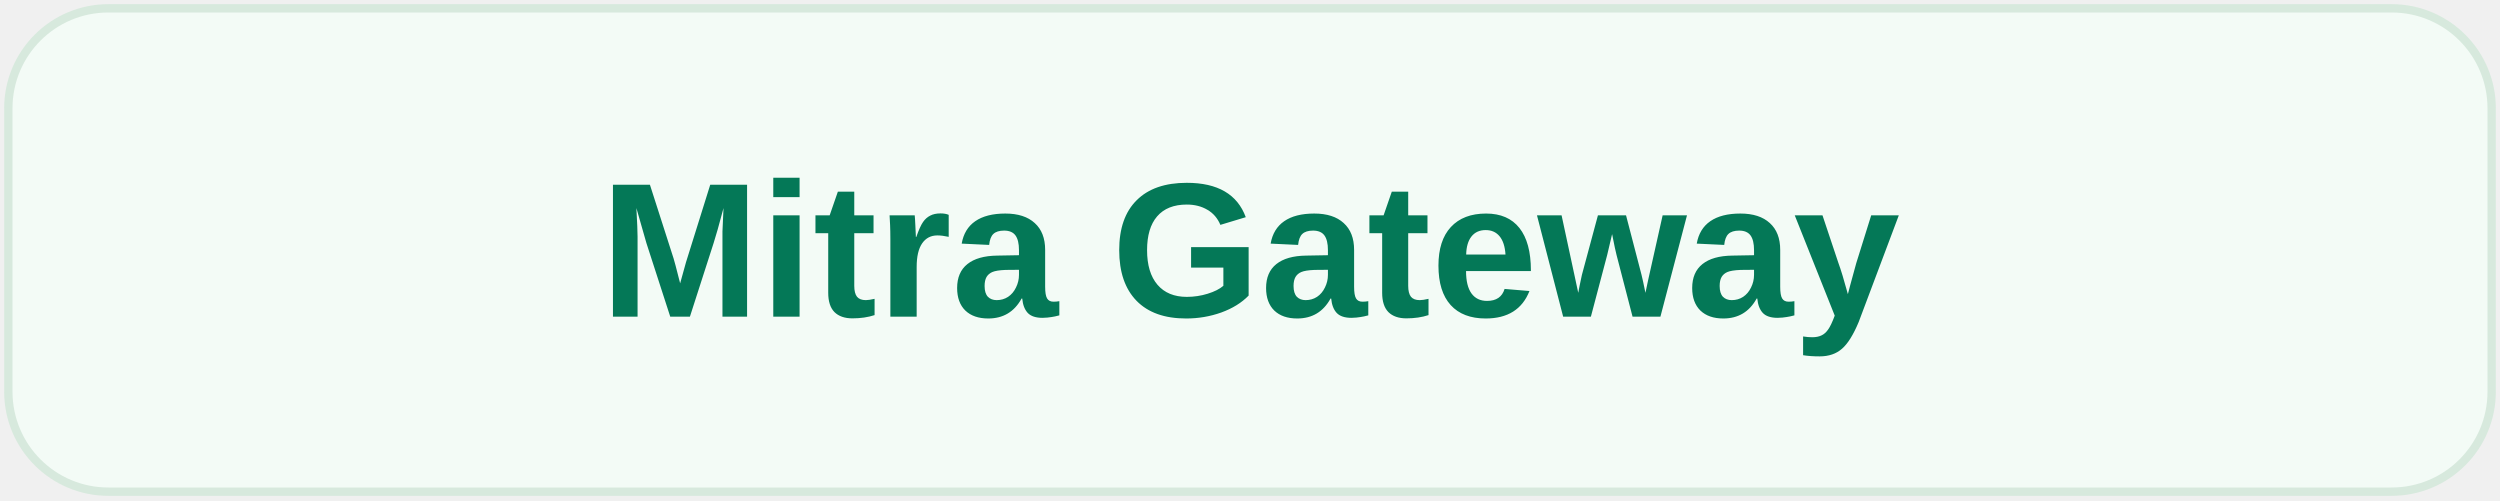
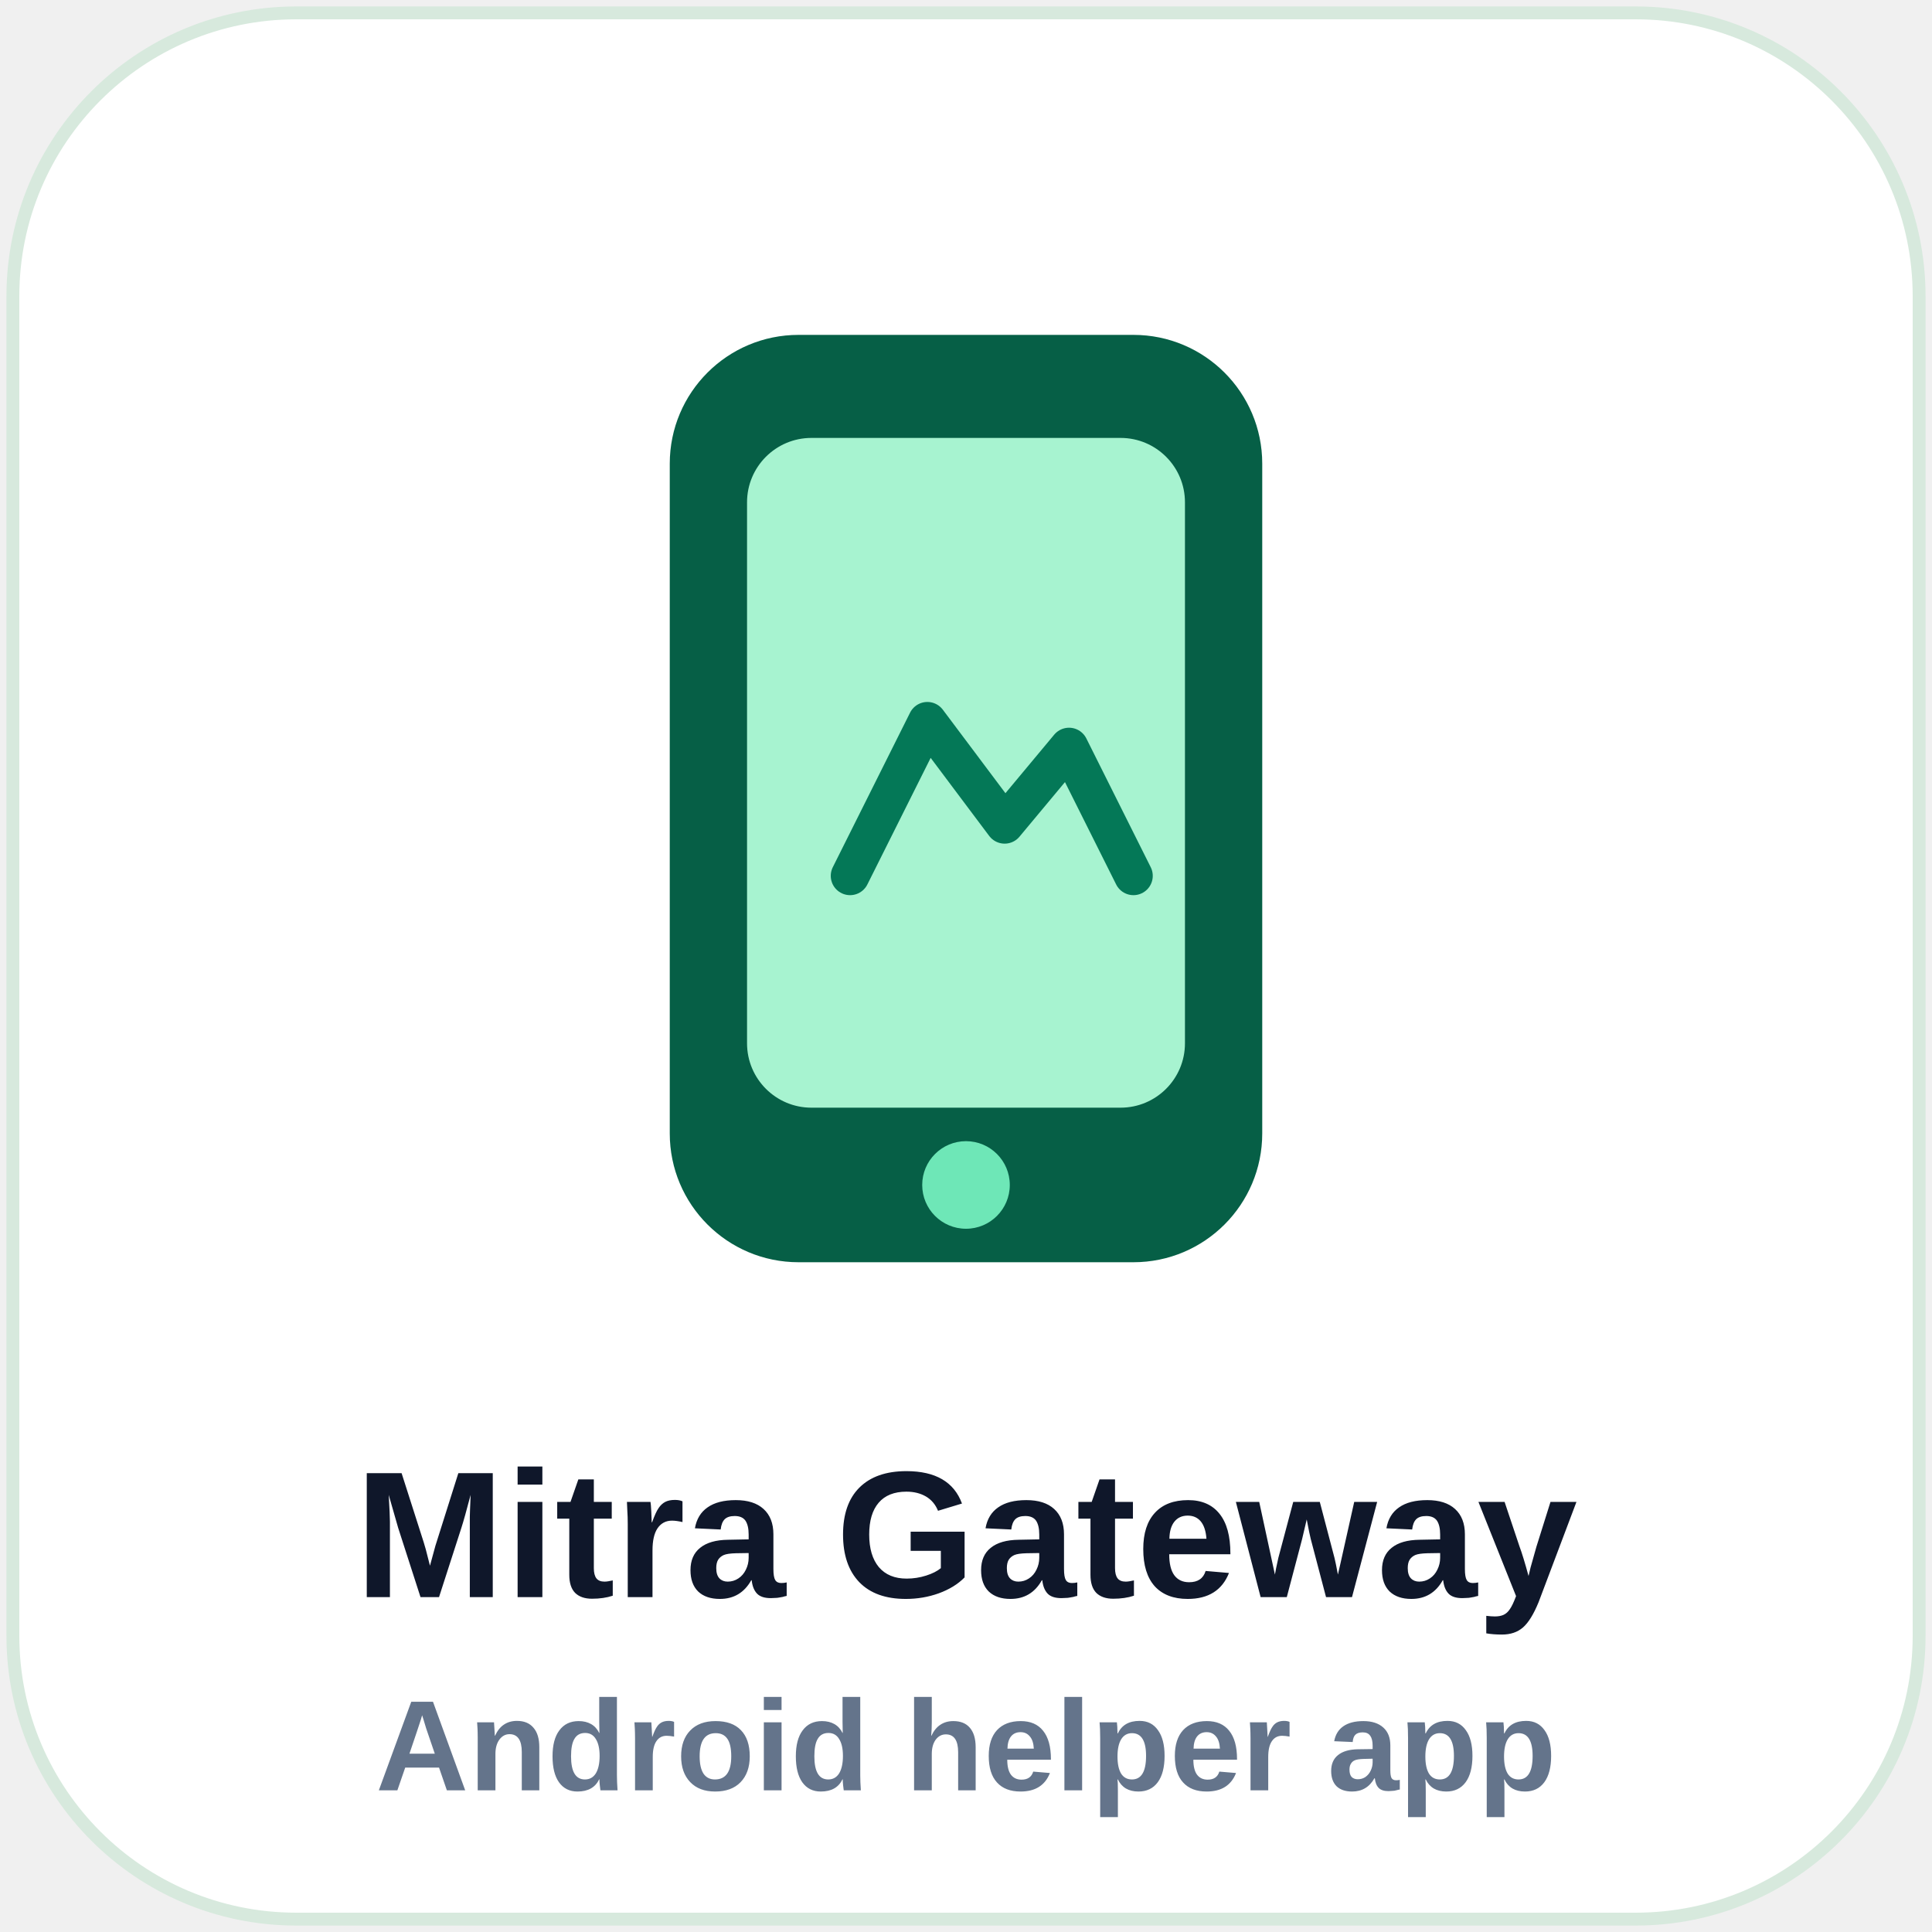
- <svg xmlns="http://www.w3.org/2000/svg" width="300" height="60" viewBox="0 0 300 60" role="img" aria-label="Mitra Gateway">
-   <rect x="1" y="1" width="298" height="58" rx="12" fill="#f3fbf6" stroke="#d7e9dd" />
-   <text x="150" y="38" text-anchor="middle" font-family="Arial,sans-serif" font-size="23" font-weight="700" fill="#047857">Mitra Gateway</text>
+ <svg xmlns="http://www.w3.org/2000/svg" width="150" height="150" viewBox="0 0 150 150" role="img" aria-label="Mitra Gateway">
+   <rect x="1" y="1" width="148" height="148" rx="22" fill="#ffffff" stroke="#d7e9dd" />
+   <rect x="52" y="26" width="46" height="72" rx="10" fill="#065f46" />
+   <rect x="58" y="34" width="34" height="52" rx="5" fill="#a7f3d0" />
+   <circle cx="75" cy="92" r="3.4" fill="#6ee7b7" />
+   <path d="M66 68l6-12 6 8 5-6 5 10" stroke="#047857" stroke-width="3" fill="none" stroke-linecap="round" stroke-linejoin="round" />
+   <text x="75" y="124" text-anchor="middle" font-family="Arial,sans-serif" font-size="14" font-weight="700" fill="#0f172a">Mitra Gateway</text>
+   <text x="75" y="139" text-anchor="middle" font-family="Arial,sans-serif" font-size="10" font-weight="600" fill="#64748b">Android helper app</text>
</svg>
